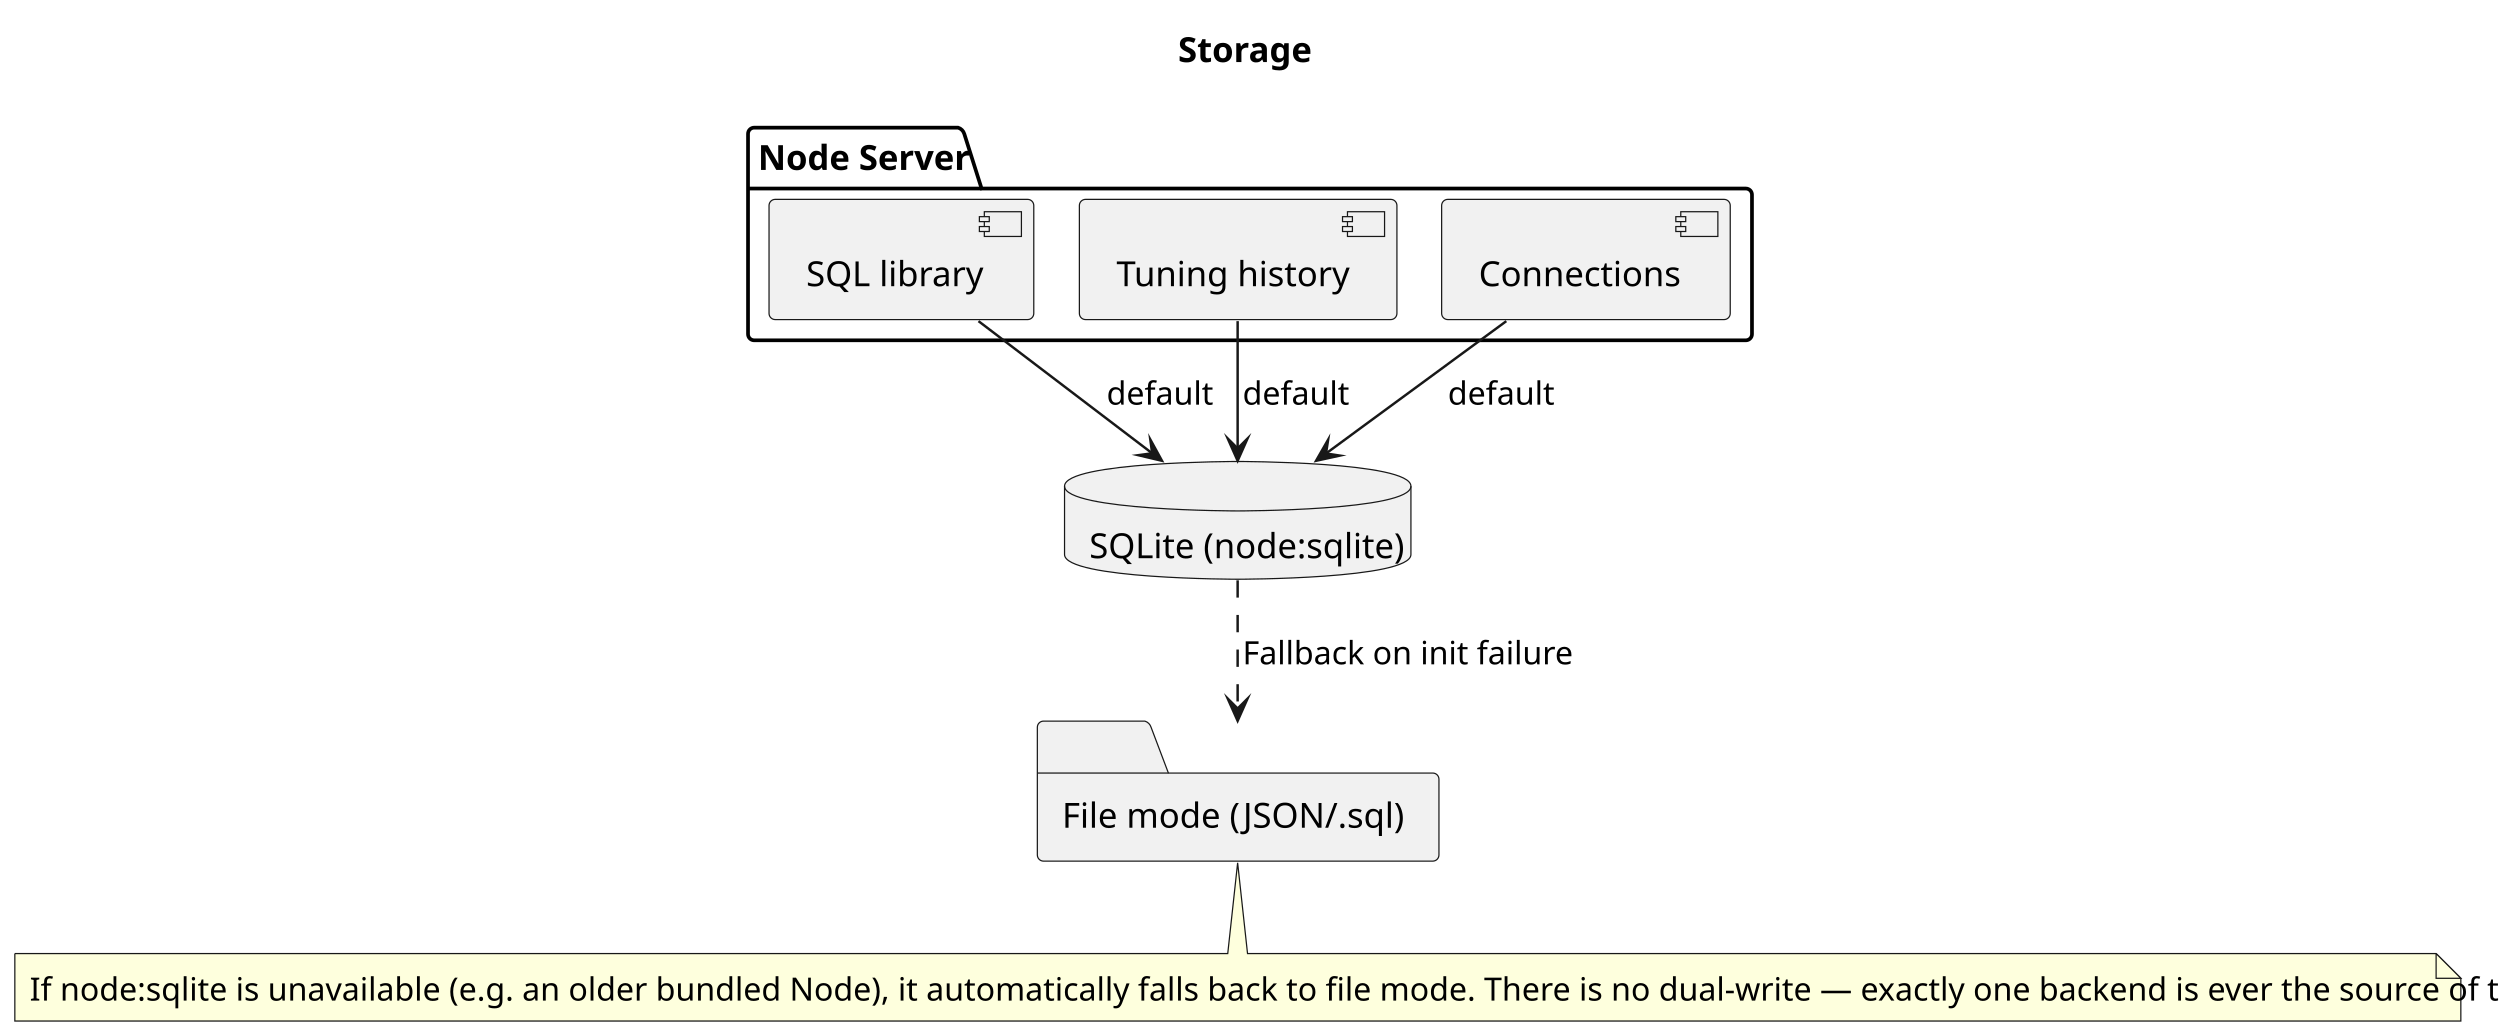
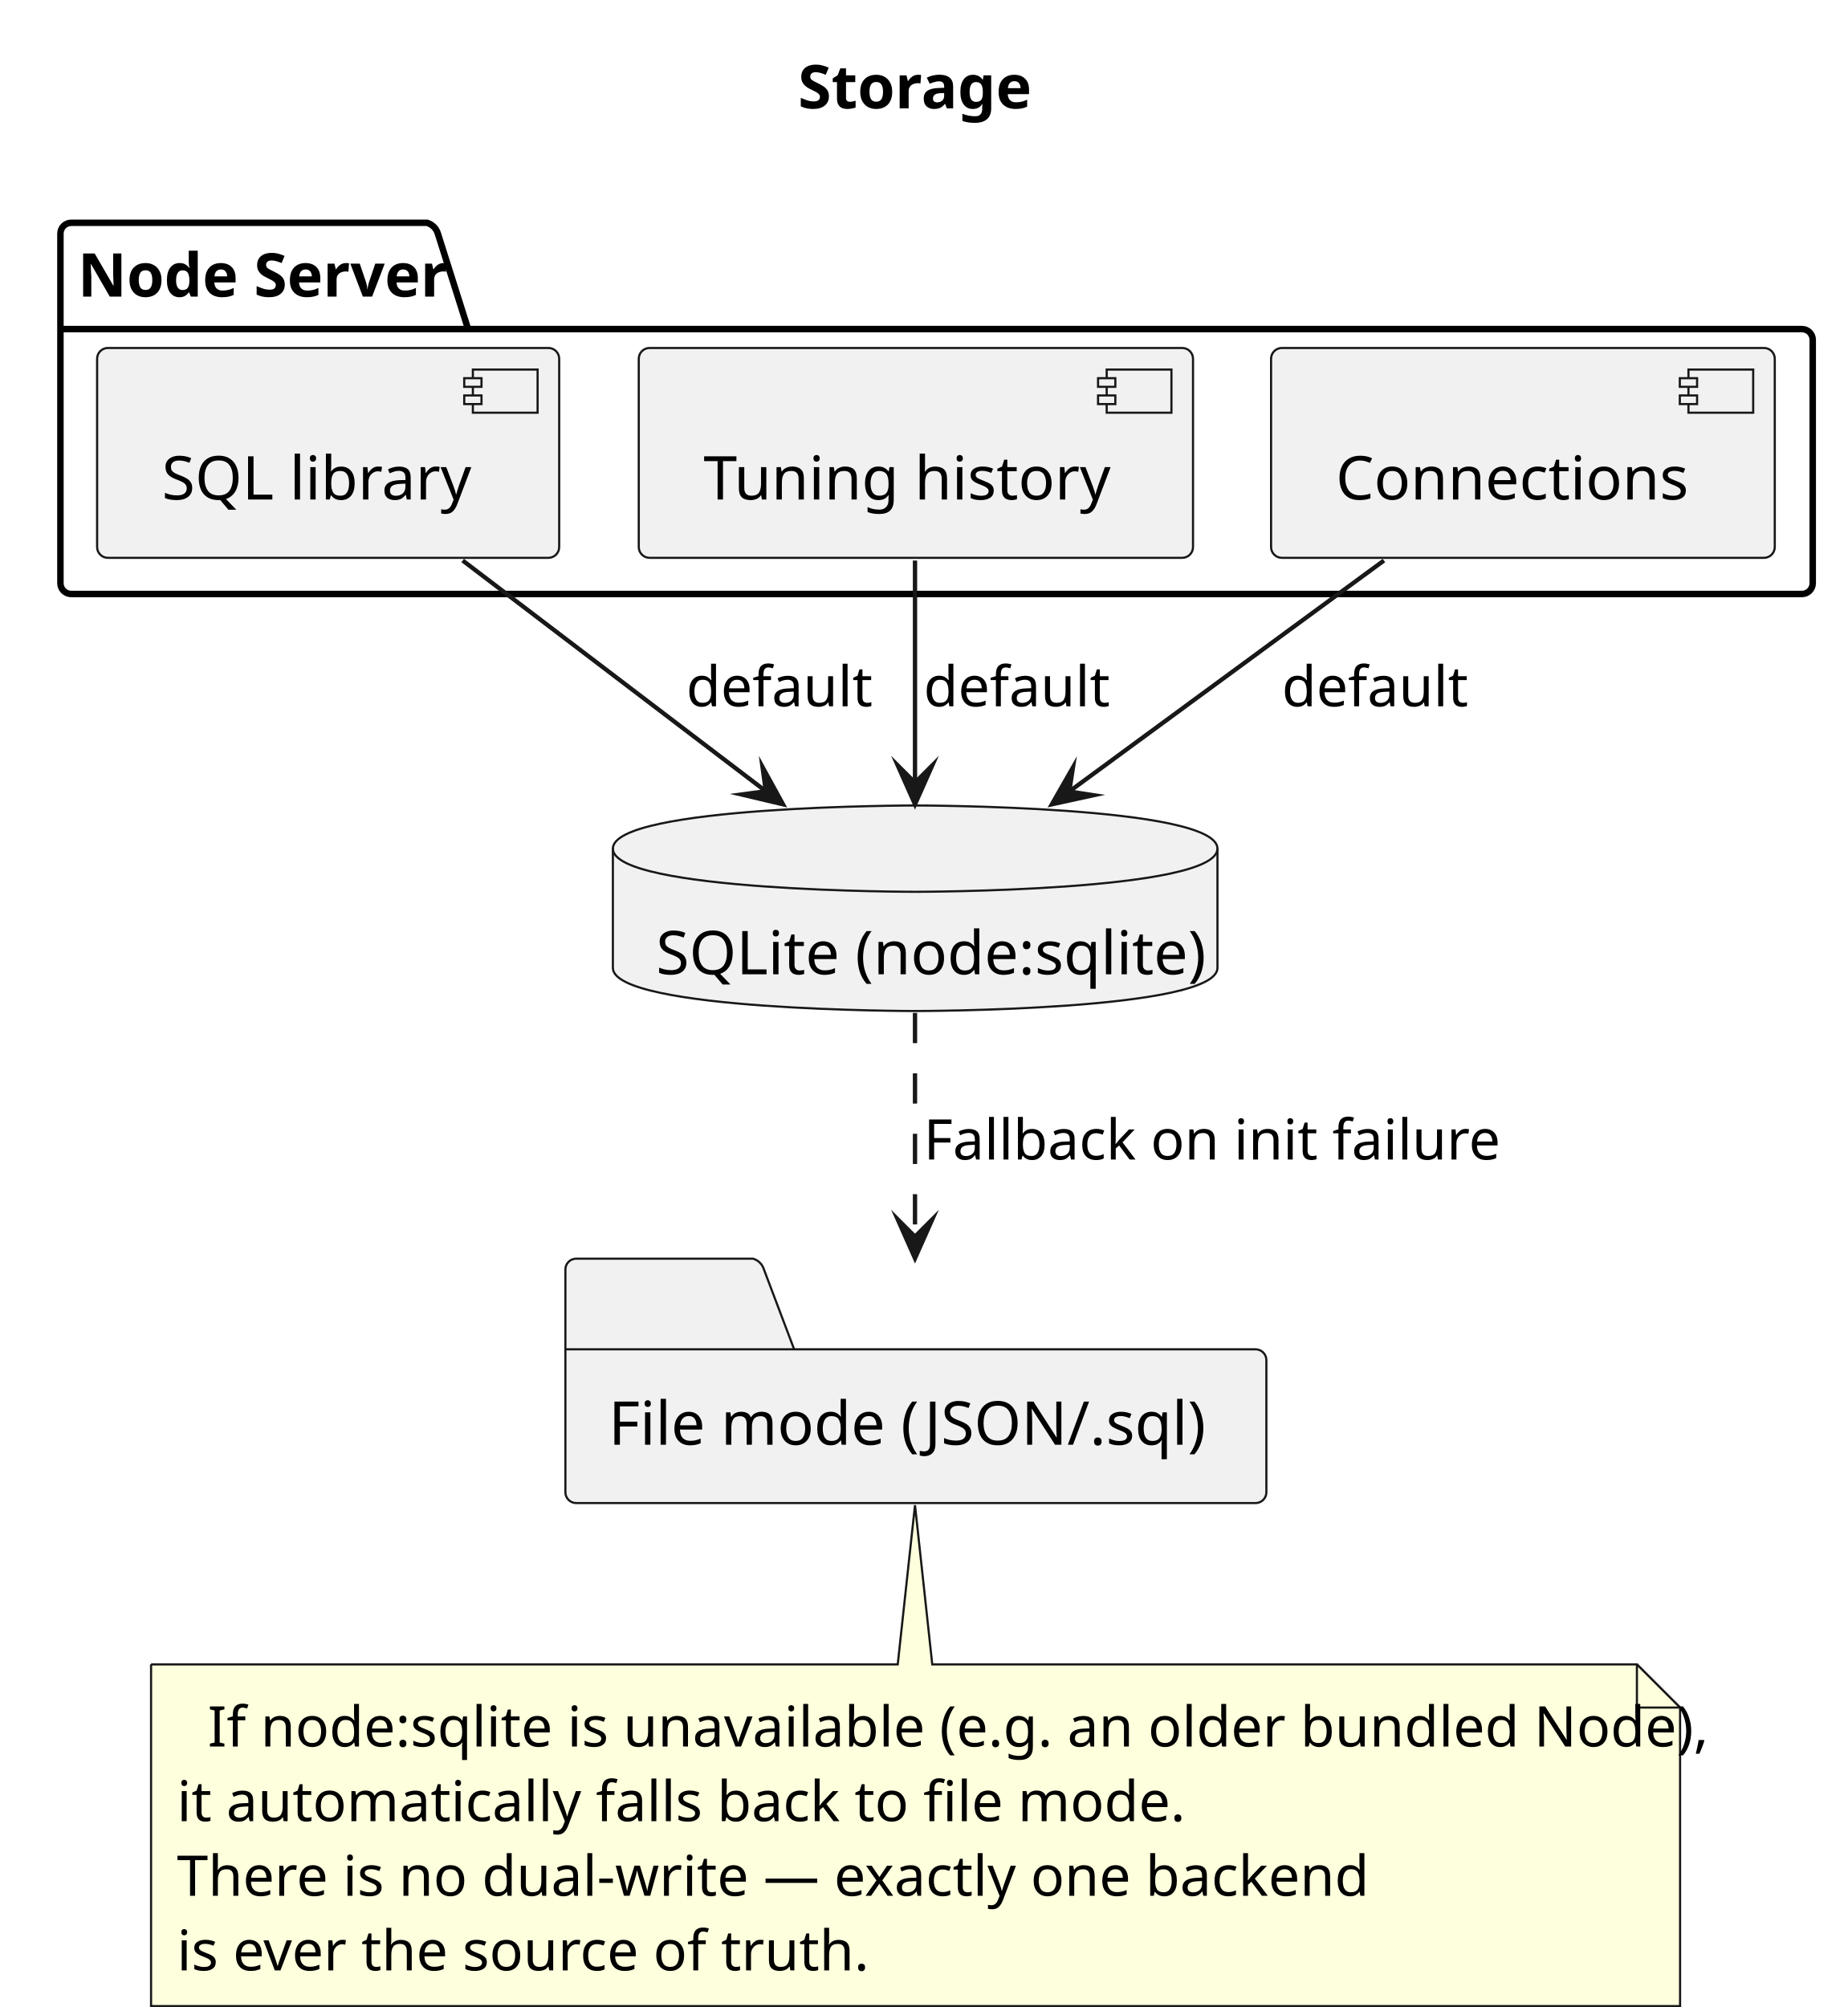
- <svg xmlns="http://www.w3.org/2000/svg" contentStyleType="text/css" data-diagram-type="DESCRIPTION" height="413px" preserveAspectRatio="none" style="width:1011px;height:413px;background:#FFFFFF;" version="1.1" viewBox="0 0 1011 413" width="1011px" zoomAndPan="magnify">
+ <svg xmlns="http://www.w3.org/2000/svg" contentStyleType="text/css" data-diagram-type="DESCRIPTION" height="465px" preserveAspectRatio="none" style="width:428px;height:465px;background:#FFFFFF;" version="1.1" viewBox="0 0 428 465" width="428px" zoomAndPan="magnify">
  <defs />
  <g>
    <g class="title" data-source-line="3">
-       <text fill="#000000" font-family="Segoe UI" font-size="14" font-weight="700" lengthAdjust="spacing" textLength="51.201" x="476.399" y="25.107">Storage</text>
+       <text fill="#000000" font-family="Segoe UI" font-size="14" font-weight="700" lengthAdjust="spacing" textLength="51.201" x="184.899" y="25.107">Storage</text>
    </g>
    <g class="cluster" data-qualified-name="Node Server" data-source-line="5" id="ent0001">
-       <path d="M305,51.621 L387.45,51.621 A3.75,3.75 0 0 1 389.95,54.121 L396.95,76.242 L706,76.242 A2.5,2.5 0 0 1 708.5,78.742 L708.5,135.121 A2.5,2.5 0 0 1 706,137.621 L305,137.621 A2.5,2.5 0 0 1 302.5,135.121 L302.5,54.121 A2.5,2.5 0 0 1 305,51.621" fill="none" style="stroke:#000000;stroke-width:1.5;" />
-       <line style="stroke:#000000;stroke-width:1.5;" x1="302.5" x2="396.95" y1="76.242" y2="76.242" />
-       <text fill="#000000" font-family="Segoe UI" font-size="14" font-weight="700" lengthAdjust="spacing" textLength="81.45" x="306.5" y="68.728">Node Server</text>
+       <path d="M16.5,51.621 L98.95,51.621 A3.75,3.75 0 0 1 101.45,54.121 L108.45,76.242 L417.5,76.242 A2.5,2.5 0 0 1 420,78.742 L420,135.121 A2.5,2.5 0 0 1 417.5,137.621 L16.5,137.621 A2.5,2.5 0 0 1 14,135.121 L14,54.121 A2.5,2.5 0 0 1 16.5,51.621" fill="none" style="stroke:#000000;stroke-width:1.5;" />
+       <line style="stroke:#000000;stroke-width:1.5;" x1="14" x2="108.45" y1="76.242" y2="76.242" />
+       <text fill="#000000" font-family="Segoe UI" font-size="14" font-weight="700" lengthAdjust="spacing" textLength="81.45" x="18" y="68.728">Node Server</text>
    </g>
    <g class="entity" data-qualified-name="SQLITE" data-source-line="11" id="ent0005">
-       <path d="M430.5,196.621 C430.5,186.621 500.54,186.621 500.54,186.621 C500.54,186.621 570.58,186.621 570.58,196.621 L570.58,224.242 C570.58,234.242 500.54,234.242 500.54,234.242 C500.54,234.242 430.5,234.242 430.5,224.242 L430.5,196.621" fill="#F1F1F1" style="stroke:#181818;stroke-width:0.5;" />
-       <path d="M430.5,196.621 C430.5,206.621 500.54,206.621 500.54,206.621 C500.54,206.621 570.58,206.621 570.58,196.621" fill="none" style="stroke:#181818;stroke-width:0.5;" />
-       <text fill="#000000" font-family="Segoe UI" font-size="14" lengthAdjust="spacing" textLength="120.08" x="440.5" y="225.728">SQLite (node:sqlite)</text>
+       <path d="M142,196.621 C142,186.621 212.04,186.621 212.04,186.621 C212.04,186.621 282.08,186.621 282.08,196.621 L282.08,224.242 C282.08,234.242 212.04,234.242 212.04,234.242 C212.04,234.242 142,234.242 142,224.242 L142,196.621" fill="#F1F1F1" style="stroke:#181818;stroke-width:0.5;" />
+       <path d="M142,196.621 C142,206.621 212.04,206.621 212.04,206.621 C212.04,206.621 282.08,206.621 282.08,196.621" fill="none" style="stroke:#181818;stroke-width:0.5;" />
+       <text fill="#000000" font-family="Segoe UI" font-size="14" lengthAdjust="spacing" textLength="120.08" x="152" y="225.728">SQLite (node:sqlite)</text>
    </g>
    <g class="entity" data-qualified-name="FILES" data-source-line="12" id="ent0006">
-       <path d="M422,291.621 L463,291.621 A3.75,3.75 0 0 1 465.5,294.121 L472.5,312.621 L579.412,312.621 A2.5,2.5 0 0 1 581.912,315.121 L581.912,345.742 A2.5,2.5 0 0 1 579.412,348.242 L422,348.242 A2.5,2.5 0 0 1 419.5,345.742 L419.5,294.121 A2.5,2.5 0 0 1 422,291.621" fill="#F1F1F1" style="stroke:#181818;stroke-width:0.5;" />
-       <line style="stroke:#181818;stroke-width:0.5;" x1="419.5" x2="472.5" y1="312.621" y2="312.621" />
-       <text fill="#000000" font-family="Segoe UI" font-size="14" lengthAdjust="spacing" textLength="132.412" x="429.5" y="334.728">File mode (JSON/.sql)</text>
+       <path d="M133.5,291.621 L174.5,291.621 A3.75,3.75 0 0 1 177,294.121 L184,312.621 L290.912,312.621 A2.5,2.5 0 0 1 293.412,315.121 L293.412,345.742 A2.5,2.5 0 0 1 290.912,348.242 L133.5,348.242 A2.5,2.5 0 0 1 131,345.742 L131,294.121 A2.5,2.5 0 0 1 133.5,291.621" fill="#F1F1F1" style="stroke:#181818;stroke-width:0.5;" />
+       <line style="stroke:#181818;stroke-width:0.5;" x1="131" x2="184" y1="312.621" y2="312.621" />
+       <text fill="#000000" font-family="Segoe UI" font-size="14" lengthAdjust="spacing" textLength="132.412" x="141" y="334.728">File mode (JSON/.sql)</text>
    </g>
    <g class="entity" data-qualified-name="GMN11" data-source-line="20" id="ent0012">
-       <path d="M6,385.621 L6,412.912 A0,0 0 0 0 6,412.912 L995.164,412.912 A0,0 0 0 0 995.164,412.912 L995.164,395.621 L985.164,385.621 L504.5,385.621 L500.5,348.92 L496.5,385.621 L6,385.621 A0,0 0 0 0 6,385.621" fill="#FEFFDD" style="stroke:#181818;stroke-width:0.5;" />
-       <path d="M985.164,385.621 L985.164,395.621 L995.164,395.621 L985.164,385.621" fill="#FEFFDD" style="stroke:#181818;stroke-width:0.5;" />
-       <text fill="#000000" font-family="Segoe UI" font-size="13" lengthAdjust="spacing" textLength="968.164" x="12" y="404.649">If node:sqlite is unavailable (e.g. an older bundled Node), it automatically falls back to file mode. There is no dual-write — exactly one backend is ever the source of truth.</text>
+       <path d="M35,385.621 L35,464.785 A0,0 0 0 0 35,464.785 L389.265,464.785 A0,0 0 0 0 389.265,464.785 L389.265,395.621 L379.265,385.621 L216,385.621 L212,348.723 L208,385.621 L35,385.621 A0,0 0 0 0 35,385.621" fill="#FEFFDD" style="stroke:#181818;stroke-width:0.5;" />
+       <path d="M379.265,385.621 L379.265,395.621 L389.265,395.621 L379.265,385.621" fill="#FEFFDD" style="stroke:#181818;stroke-width:0.5;" />
+       <text fill="#000000" font-family="Segoe UI" font-size="13" lengthAdjust="spacing" textLength="326.143" x="48.122" y="404.649">If node:sqlite is unavailable (e.g. an older bundled Node),</text>
+       <text fill="#000000" font-family="Segoe UI" font-size="13" lengthAdjust="spacing" textLength="219.978" x="41" y="421.94">it automatically falls back to file mode.</text>
+       <text fill="#000000" font-family="Segoe UI" font-size="13" lengthAdjust="spacing" textLength="261.625" x="41" y="439.231">There is no dual-write — exactly one backend</text>
+       <text fill="#000000" font-family="Segoe UI" font-size="13" lengthAdjust="spacing" textLength="149.735" x="41" y="456.522">is ever the source of truth.</text>
    </g>
    <g class="entity" data-qualified-name="Node Server.SSTORE" data-source-line="6" id="ent0002">
-       <rect fill="#F1F1F1" height="48.621" rx="2.5" ry="2.5" style="stroke:#181818;stroke-width:0.5;" width="107.061" x="311" y="80.621" />
-       <rect fill="#F1F1F1" height="10" style="stroke:#181818;stroke-width:0.5;" width="15" x="398.06" y="85.621" />
-       <rect fill="#F1F1F1" height="2" style="stroke:#181818;stroke-width:0.5;" width="4" x="396.06" y="87.621" />
-       <rect fill="#F1F1F1" height="2" style="stroke:#181818;stroke-width:0.5;" width="4" x="396.06" y="91.621" />
-       <text fill="#000000" font-family="Segoe UI" font-size="14" lengthAdjust="spacing" textLength="67.061" x="326" y="115.728">SQL library</text>
+       <rect fill="#F1F1F1" height="48.621" rx="2.5" ry="2.5" style="stroke:#181818;stroke-width:0.5;" width="107.061" x="22.5" y="80.621" />
+       <rect fill="#F1F1F1" height="10" style="stroke:#181818;stroke-width:0.5;" width="15" x="109.561" y="85.621" />
+       <rect fill="#F1F1F1" height="2" style="stroke:#181818;stroke-width:0.5;" width="4" x="107.561" y="87.621" />
+       <rect fill="#F1F1F1" height="2" style="stroke:#181818;stroke-width:0.5;" width="4" x="107.561" y="91.621" />
+       <text fill="#000000" font-family="Segoe UI" font-size="14" lengthAdjust="spacing" textLength="67.061" x="37.5" y="115.728">SQL library</text>
    </g>
    <g class="entity" data-qualified-name="Node Server.TSTORE" data-source-line="7" id="ent0003">
-       <rect fill="#F1F1F1" height="48.621" rx="2.5" ry="2.5" style="stroke:#181818;stroke-width:0.5;" width="128.416" x="436.5" y="80.621" />
-       <rect fill="#F1F1F1" height="10" style="stroke:#181818;stroke-width:0.5;" width="15" x="544.916" y="85.621" />
-       <rect fill="#F1F1F1" height="2" style="stroke:#181818;stroke-width:0.5;" width="4" x="542.916" y="87.621" />
-       <rect fill="#F1F1F1" height="2" style="stroke:#181818;stroke-width:0.5;" width="4" x="542.916" y="91.621" />
-       <text fill="#000000" font-family="Segoe UI" font-size="14" lengthAdjust="spacing" textLength="88.416" x="451.5" y="115.728">Tuning history</text>
+       <rect fill="#F1F1F1" height="48.621" rx="2.5" ry="2.5" style="stroke:#181818;stroke-width:0.5;" width="128.416" x="148" y="80.621" />
+       <rect fill="#F1F1F1" height="10" style="stroke:#181818;stroke-width:0.5;" width="15" x="256.416" y="85.621" />
+       <rect fill="#F1F1F1" height="2" style="stroke:#181818;stroke-width:0.5;" width="4" x="254.416" y="87.621" />
+       <rect fill="#F1F1F1" height="2" style="stroke:#181818;stroke-width:0.5;" width="4" x="254.416" y="91.621" />
+       <text fill="#000000" font-family="Segoe UI" font-size="14" lengthAdjust="spacing" textLength="88.416" x="163" y="115.728">Tuning history</text>
    </g>
    <g class="entity" data-qualified-name="Node Server.CSTORE" data-source-line="8" id="ent0004">
-       <rect fill="#F1F1F1" height="48.621" rx="2.5" ry="2.5" style="stroke:#181818;stroke-width:0.5;" width="116.706" x="583" y="80.621" />
-       <rect fill="#F1F1F1" height="10" style="stroke:#181818;stroke-width:0.5;" width="15" x="679.706" y="85.621" />
-       <rect fill="#F1F1F1" height="2" style="stroke:#181818;stroke-width:0.5;" width="4" x="677.706" y="87.621" />
-       <rect fill="#F1F1F1" height="2" style="stroke:#181818;stroke-width:0.5;" width="4" x="677.706" y="91.621" />
-       <text fill="#000000" font-family="Segoe UI" font-size="14" lengthAdjust="spacing" textLength="76.706" x="598" y="115.728">Connections</text>
+       <rect fill="#F1F1F1" height="48.621" rx="2.5" ry="2.5" style="stroke:#181818;stroke-width:0.5;" width="116.706" x="294.5" y="80.621" />
+       <rect fill="#F1F1F1" height="10" style="stroke:#181818;stroke-width:0.5;" width="15" x="391.206" y="85.621" />
+       <rect fill="#F1F1F1" height="2" style="stroke:#181818;stroke-width:0.5;" width="4" x="389.206" y="87.621" />
+       <rect fill="#F1F1F1" height="2" style="stroke:#181818;stroke-width:0.5;" width="4" x="389.206" y="91.621" />
+       <text fill="#000000" font-family="Segoe UI" font-size="14" lengthAdjust="spacing" textLength="76.706" x="309.5" y="115.728">Connections</text>
    </g>
    <g class="link" data-entity-1="ent0002" data-entity-2="ent0005" data-link-type="dependency" id="lnk7">
-       <polygon fill="#181818" points="469.913,186.343,465.173,177.71,465.934,183.315,460.328,184.076,469.913,186.343" style="stroke:#181818;stroke-width:1;stroke-linejoin:miter;stroke-miterlimit:10;" />
-       <path d="M395.701,129.866 C417.973,146.815 443.802,166.472 465.934,183.315" fill="none" style="stroke:#181818;stroke-width:1;" />
-       <text fill="#000000" font-family="Segoe UI" font-size="13" lengthAdjust="spacing" textLength="40.047" x="447.5" y="163.649">default</text>
+       <polygon fill="#181818" points="181.413,186.343,176.673,177.71,177.434,183.315,171.828,184.076,181.413,186.343" style="stroke:#181818;stroke-width:1;stroke-linejoin:miter;stroke-miterlimit:10;" />
+       <path d="M107.201,129.866 C129.473,146.815 155.302,166.472 177.434,183.315" fill="none" style="stroke:#181818;stroke-width:1;" />
+       <text fill="#000000" font-family="Segoe UI" font-size="13" lengthAdjust="spacing" textLength="40.047" x="159" y="163.649">default</text>
    </g>
    <g class="link" data-entity-1="ent0003" data-entity-2="ent0005" data-link-type="dependency" id="lnk8">
-       <polygon fill="#181818" points="500.5,186.343,504.5,177.343,500.5,181.343,496.5,177.343,500.5,186.343" style="stroke:#181818;stroke-width:1;stroke-linejoin:miter;stroke-miterlimit:10;" />
-       <path d="M500.5,129.866 C500.5,146.815 500.5,164.501 500.5,181.343" fill="none" style="stroke:#181818;stroke-width:1;" />
-       <text fill="#000000" font-family="Segoe UI" font-size="13" lengthAdjust="spacing" textLength="40.047" x="502.5" y="163.649">default</text>
+       <polygon fill="#181818" points="212,186.343,216,177.343,212,181.343,208,177.343,212,186.343" style="stroke:#181818;stroke-width:1;stroke-linejoin:miter;stroke-miterlimit:10;" />
+       <path d="M212,129.866 C212,146.815 212,164.501 212,181.343" fill="none" style="stroke:#181818;stroke-width:1;" />
+       <text fill="#000000" font-family="Segoe UI" font-size="13" lengthAdjust="spacing" textLength="40.047" x="214" y="163.649">default</text>
    </g>
    <g class="link" data-entity-1="ent0004" data-entity-2="ent0005" data-link-type="dependency" id="lnk9">
-       <polygon fill="#181818" points="532.212,186.343,541.834,184.242,536.242,183.385,537.1,177.793,532.212,186.343" style="stroke:#181818;stroke-width:1;stroke-linejoin:miter;stroke-miterlimit:10;" />
-       <path d="M609.152,129.866 C586.061,146.815 559.188,166.542 536.242,183.385" fill="none" style="stroke:#181818;stroke-width:1;" />
-       <text fill="#000000" font-family="Segoe UI" font-size="13" lengthAdjust="spacing" textLength="40.047" x="585.5" y="163.649">default</text>
+       <polygon fill="#181818" points="243.712,186.343,253.334,184.242,247.743,183.385,248.6,177.793,243.712,186.343" style="stroke:#181818;stroke-width:1;stroke-linejoin:miter;stroke-miterlimit:10;" />
+       <path d="M320.652,129.866 C297.561,146.815 270.688,166.542 247.743,183.385" fill="none" style="stroke:#181818;stroke-width:1;" />
+       <text fill="#000000" font-family="Segoe UI" font-size="13" lengthAdjust="spacing" textLength="40.047" x="297" y="163.649">default</text>
    </g>
    <g class="link" data-entity-1="ent0005" data-entity-2="ent0006" data-link-type="dependency" id="lnk10">
-       <polygon fill="#181818" points="500.5,291.526,504.5,282.526,500.5,286.526,496.5,282.526,500.5,291.526" style="stroke:#181818;stroke-width:1;stroke-linejoin:miter;stroke-miterlimit:10;" />
-       <path d="M500.5,234.683 C500.5,251.34 500.5,268.911 500.5,286.526" fill="none" style="stroke:#181818;stroke-width:1;stroke-dasharray:7,7;" />
-       <text fill="#000000" font-family="Segoe UI" font-size="13" lengthAdjust="spacing" textLength="125.353" x="502.5" y="268.649">Fallback on init failure</text>
+       <polygon fill="#181818" points="212,291.526,216,282.526,212,286.526,208,282.526,212,291.526" style="stroke:#181818;stroke-width:1;stroke-linejoin:miter;stroke-miterlimit:10;" />
+       <path d="M212,234.683 C212,251.34 212,268.911 212,286.526" fill="none" style="stroke:#181818;stroke-width:1;stroke-dasharray:7,7;" />
+       <text fill="#000000" font-family="Segoe UI" font-size="13" lengthAdjust="spacing" textLength="125.353" x="214" y="268.649">Fallback on init failure</text>
    </g>
  </g>
</svg>
